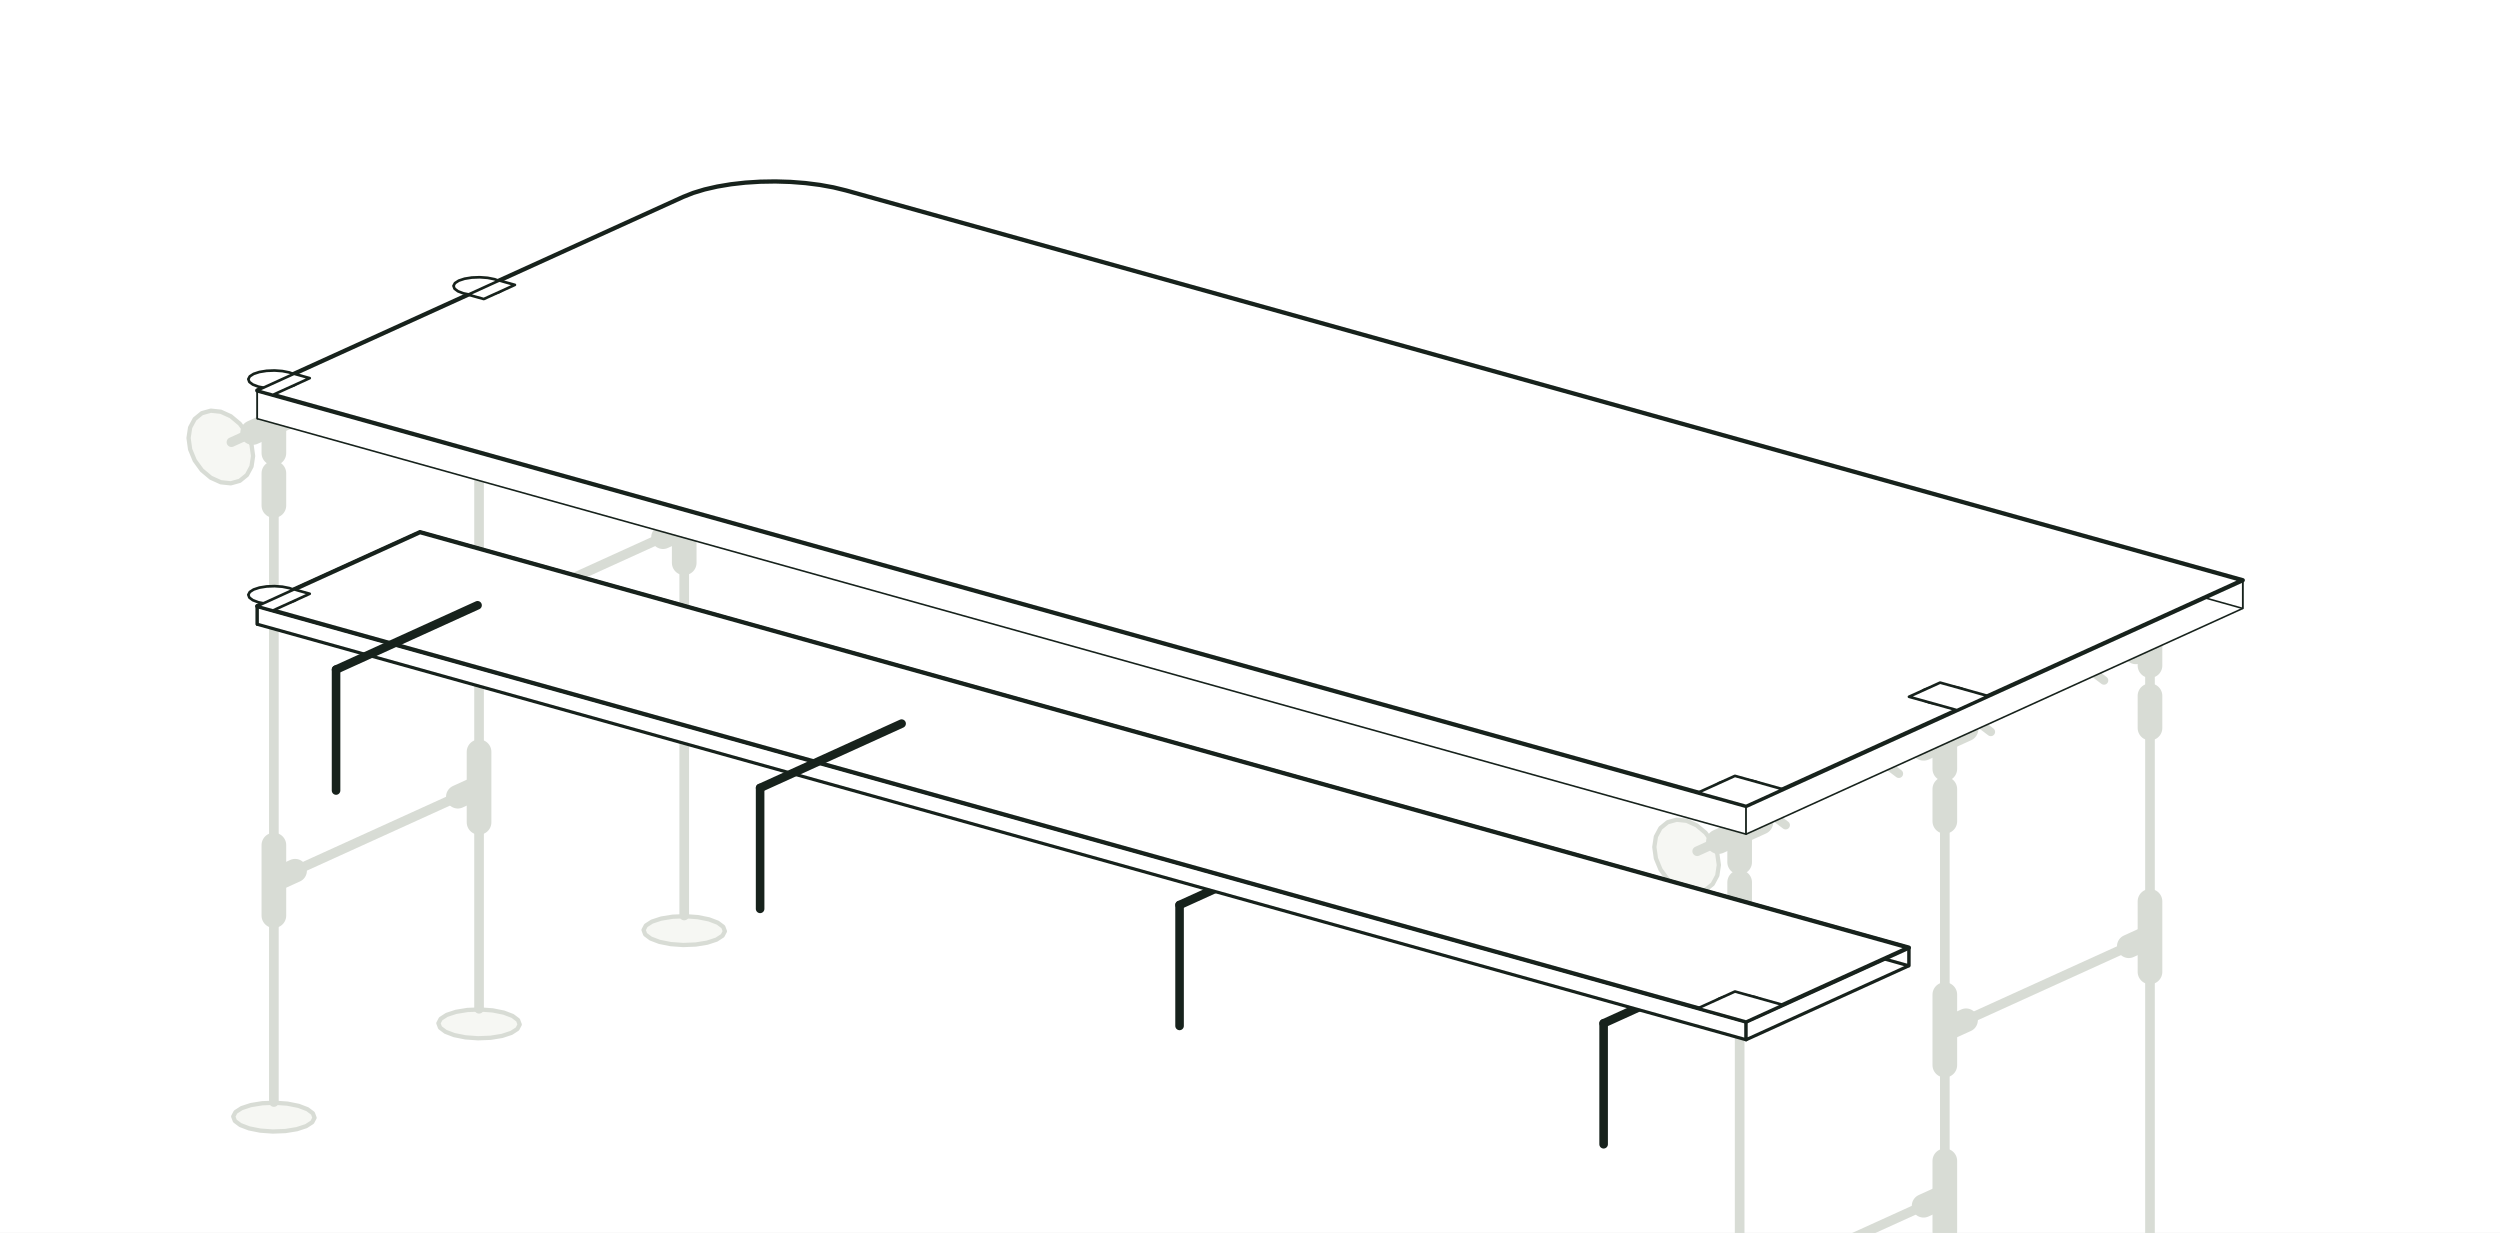
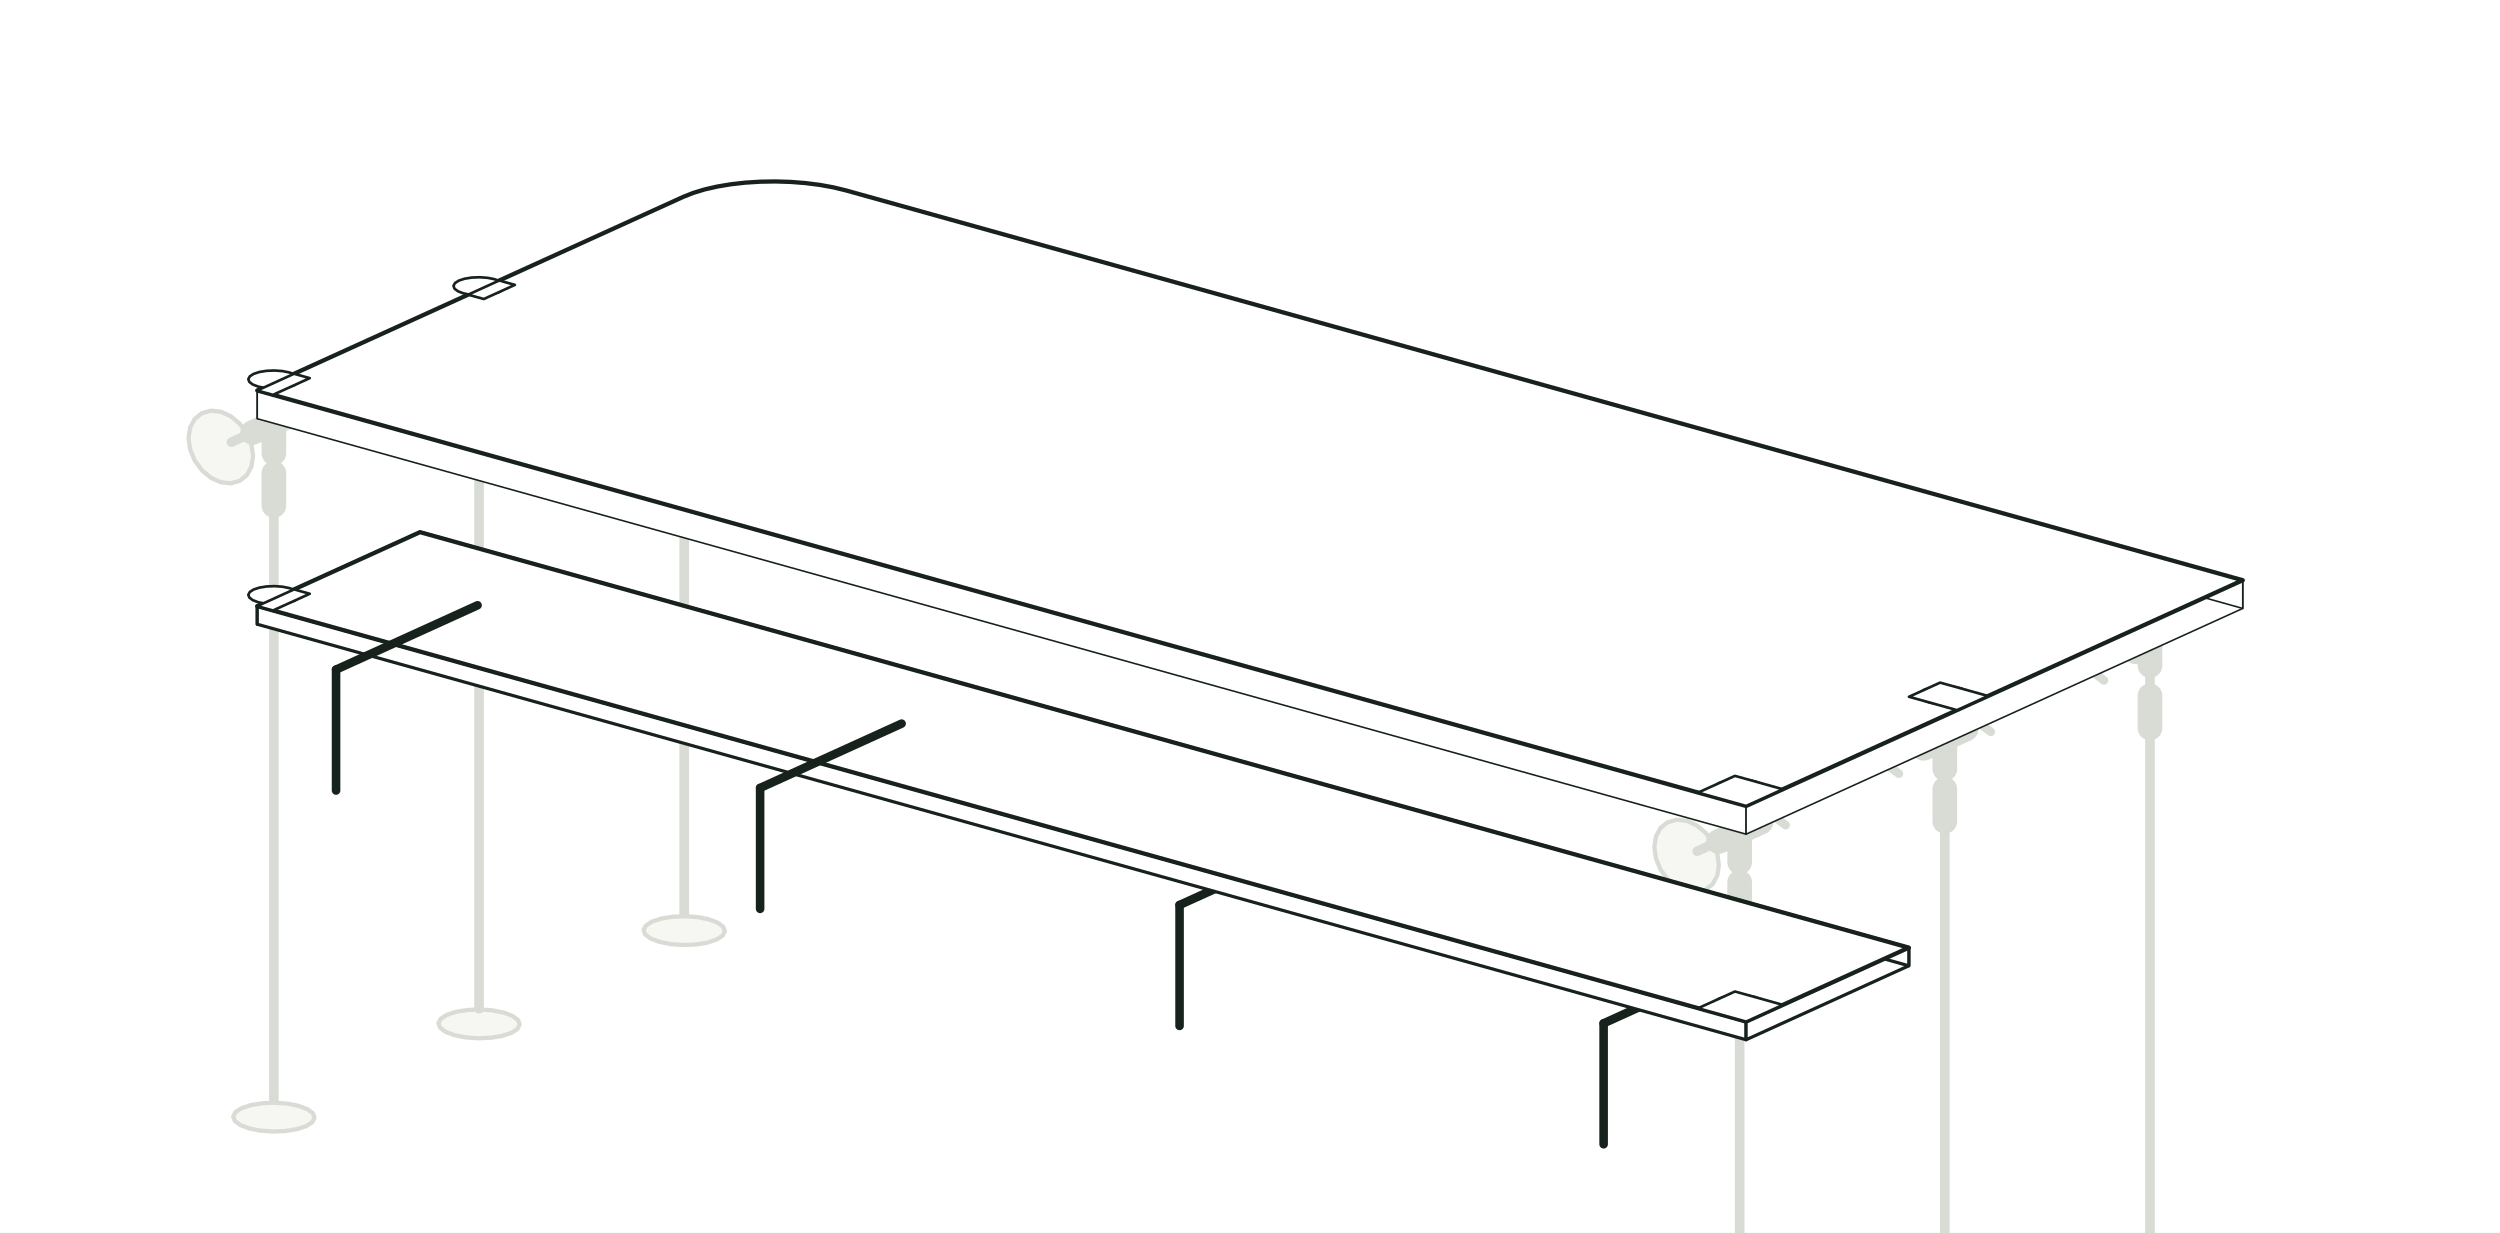
<svg xmlns="http://www.w3.org/2000/svg" viewBox="-638.30 -868.16 2332.22 1149.96" role="img" aria-labelledby="title">
  <rect x="-638.3" y="-868.16" width="2332.22" height="1149.96" fill="#fff" />
-   <line x1="2983.24" y1="1099.26" x2="2983.24" y2="159.26" stroke="#d8dcd5" stroke-width="9" stroke-linecap="round" />
+   <line x1="2983.24" y1="1099.26" x2="2983.24" y2="958.26" stroke="#d8dcd5" stroke-width="9" stroke-linecap="round" />
  <polygon points="2960.14,1123.86 2970.57,1125.94 2982.24,1126.79 2994.01,1126.33 3004.73,1124.59 3013.34,1121.76 3019.01,1118.10 3021.17,1113.98 3019.62,1109.80 3014.51,1105.97 3006.34,1102.86 2995.91,1100.78 2984.24,1099.93 2972.47,1100.39 2961.75,1102.13 2953.14,1104.96 2947.47,1108.62 2945.31,1112.74 2946.86,1116.92 2951.97,1120.75" stroke="#d8dcd5" fill="#f6f7f3" stroke-width="4" stroke-linejoin="round" />
-   <line x1="3174.64" y1="1012.26" x2="3174.64" y2="72.26" stroke="#d8dcd5" stroke-width="9" stroke-linecap="round" />
+   <line x1="2983.24" y1="967.66" x2="2983.24" y2="911.26" stroke="#d8dcd5" stroke-width="23" stroke-linecap="round" />
+   <line x1="2983.24" y1="939.46" x2="2957.44" y2="932.26" stroke="#d8dcd5" stroke-width="23" stroke-linecap="round" />
+   <line x1="2983.24" y1="920.66" x2="2983.24" y2="-489.34" stroke="#d8dcd5" stroke-width="9" stroke-linecap="round" />
  <polygon points="3151.54,1036.86 3161.97,1038.94 3173.64,1039.79 3185.41,1039.33 3196.13,1037.59 3204.74,1034.76 3210.41,1031.10 3212.57,1026.98 3211.02,1022.80 3205.91,1018.97 3197.74,1015.86 3187.31,1013.78 3175.64,1012.93 3163.87,1013.39 3153.15,1015.13 3144.54,1017.96 3138.87,1021.62 3136.71,1025.74 3138.26,1029.92 3143.37,1033.75" stroke="#d8dcd5" fill="#f6f7f3" stroke-width="4" stroke-linejoin="round" />
+   <line x1="3174.64" y1="880.66" x2="3174.64" y2="824.26" stroke="#d8dcd5" stroke-width="23" stroke-linecap="round" />
+   <line x1="3174.64" y1="852.46" x2="3148.84" y2="845.26" stroke="#d8dcd5" stroke-width="23" stroke-linecap="round" />
+   <line x1="3174.64" y1="1012.26" x2="3174.64" y2="871.26" stroke="#d8dcd5" stroke-width="9" stroke-linecap="round" />
+   <line x1="3174.64" y1="833.66" x2="3174.64" y2="-576.34" stroke="#d8dcd5" stroke-width="9" stroke-linecap="round" />
+   <line x1="2431.12" y1="945.18" x2="2431.12" y2="804.18" stroke="#d8dcd5" stroke-width="9" stroke-linecap="round" />
+   <line x1="2431.12" y1="493.98" x2="2431.12" y2="463.90" stroke="#d8dcd5" stroke-width="23" stroke-linecap="round" />
  <polygon points="2408.02,969.78 2418.45,971.86 2430.12,972.71 2441.89,972.25 2452.61,970.51 2461.22,967.68 2466.89,964.02 2469.05,959.90 2467.50,955.72 2462.39,951.89 2454.22,948.78 2443.79,946.70 2432.12,945.85 2420.35,946.31 2409.63,948.05 2401.02,950.88 2395.35,954.54 2393.19,958.66 2394.74,962.84 2399.85,966.67" stroke="#d8dcd5" fill="#f6f7f3" stroke-width="4" stroke-linejoin="round" />
-   <line x1="2431.12" y1="945.18" x2="2431.12" y2="5.18" stroke="#d8dcd5" stroke-width="9" stroke-linecap="round" />
-   <line x1="2622.52" y1="858.18" x2="2622.52" y2="-81.82" stroke="#d8dcd5" stroke-width="9" stroke-linecap="round" />
+   <line x1="2431.12" y1="388.70" x2="2431.12" y2="358.62" stroke="#d8dcd5" stroke-width="23" stroke-linecap="round" />
+   <line x1="2431.12" y1="766.58" x2="2431.12" y2="484.58" stroke="#d8dcd5" stroke-width="9" stroke-linecap="round" />
+   <line x1="2431.12" y1="473.30" x2="2431.12" y2="379.30" stroke="#d8dcd5" stroke-width="9" stroke-linecap="round" />
+   <line x1="2431.12" y1="813.58" x2="2431.12" y2="757.18" stroke="#d8dcd5" stroke-width="23" stroke-linecap="round" />
+   <line x1="2431.12" y1="785.38" x2="2456.92" y2="792.58" stroke="#d8dcd5" stroke-width="23" stroke-linecap="round" />
+   <line x1="2431.12" y1="368.02" x2="2431.12" y2="330.42" stroke="#d8dcd5" stroke-width="9" stroke-linecap="round" />
+   <line x1="2622.52" y1="301.70" x2="2622.52" y2="271.62" stroke="#d8dcd5" stroke-width="23" stroke-linecap="round" />
  <polygon points="2599.42,882.78 2609.85,884.86 2621.52,885.71 2633.29,885.25 2644.01,883.51 2652.62,880.68 2658.29,877.02 2660.45,872.90 2658.90,868.72 2653.79,864.89 2645.62,861.78 2635.19,859.70 2623.52,858.85 2611.75,859.31 2601.03,861.05 2592.42,863.88 2586.75,867.54 2584.59,871.66 2586.14,875.84 2591.25,879.67" stroke="#d8dcd5" fill="#f6f7f3" stroke-width="4" stroke-linejoin="round" />
-   <line x1="1879.00" y1="791.10" x2="1879.00" y2="-148.90" stroke="#d8dcd5" stroke-width="9" stroke-linecap="round" />
+   <line x1="2622.52" y1="858.18" x2="2622.52" y2="717.18" stroke="#d8dcd5" stroke-width="9" stroke-linecap="round" />
+   <line x1="2622.52" y1="726.58" x2="2622.52" y2="670.18" stroke="#d8dcd5" stroke-width="23" stroke-linecap="round" />
+   <line x1="2622.52" y1="698.38" x2="2648.32" y2="705.58" stroke="#d8dcd5" stroke-width="23" stroke-linecap="round" />
+   <line x1="2622.52" y1="386.30" x2="2622.52" y2="292.30" stroke="#d8dcd5" stroke-width="9" stroke-linecap="round" />
+   <line x1="2622.52" y1="679.58" x2="2622.52" y2="397.58" stroke="#d8dcd5" stroke-width="9" stroke-linecap="round" />
+   <line x1="2622.52" y1="406.98" x2="2622.52" y2="376.90" stroke="#d8dcd5" stroke-width="23" stroke-linecap="round" />
+   <line x1="2622.52" y1="281.02" x2="2622.52" y2="243.42" stroke="#d8dcd5" stroke-width="9" stroke-linecap="round" />
+   <line x1="1879.00" y1="791.10" x2="1879.00" y2="225.22" stroke="#d8dcd5" stroke-width="9" stroke-linecap="round" />
  <polygon points="1855.90,815.70 1866.33,817.78 1878.00,818.63 1889.77,818.17 1900.49,816.43 1909.10,813.60 1914.77,809.94 1916.93,805.82 1915.38,801.64 1910.27,797.81 1902.10,794.70 1891.67,792.62 1880.00,791.77 1868.23,792.23 1857.51,793.97 1848.90,796.80 1843.23,800.46 1841.07,804.58 1842.62,808.76 1847.73,812.59" stroke="#d8dcd5" fill="#f6f7f3" stroke-width="4" stroke-linejoin="round" />
-   <line x1="2070.40" y1="704.10" x2="2070.40" y2="-235.90" stroke="#d8dcd5" stroke-width="9" stroke-linecap="round" />
+   <line x1="1879.00" y1="213.94" x2="1879.00" y2="176.34" stroke="#d8dcd5" stroke-width="9" stroke-linecap="round" />
+   <line x1="1879.00" y1="234.62" x2="1879.00" y2="204.54" stroke="#d8dcd5" stroke-width="23" stroke-linecap="round" />
  <polygon points="2047.30,728.70 2057.73,730.78 2069.40,731.63 2081.17,731.17 2091.89,729.43 2100.50,726.60 2106.17,722.94 2108.33,718.82 2106.78,714.64 2101.67,710.81 2093.50,707.70 2083.07,705.62 2071.40,704.77 2059.63,705.23 2048.91,706.97 2040.30,709.80 2034.63,713.46 2032.47,717.58 2034.02,721.76 2039.13,725.59" stroke="#d8dcd5" fill="#f6f7f3" stroke-width="4" stroke-linejoin="round" />
+   <line x1="2070.40" y1="147.62" x2="2070.40" y2="117.54" stroke="#d8dcd5" stroke-width="23" stroke-linecap="round" />
+   <line x1="2070.40" y1="704.10" x2="2070.40" y2="138.22" stroke="#d8dcd5" stroke-width="9" stroke-linecap="round" />
+   <line x1="2070.40" y1="126.94" x2="2070.40" y2="89.34" stroke="#d8dcd5" stroke-width="9" stroke-linecap="round" />
  <polygon points="965.20,-61.16 963.73,-71.74 959.45,-82.10 952.79,-91.24 944.40,-98.25 935.10,-102.46 925.80,-103.45 917.41,-101.11 910.75,-95.69 906.47,-87.72 905.00,-77.96 906.47,-67.38 910.75,-57.02 917.41,-47.88 925.80,-40.87 935.10,-36.66 944.40,-35.67 952.79,-38.01 959.45,-43.43 963.73,-51.40" stroke="#d8dcd5" fill="#f6f7f3" stroke-width="4" stroke-linejoin="round" />
  <line x1="971.40" y1="-86.06" x2="945.00" y2="-74.06" stroke="#d8dcd5" stroke-width="9" stroke-linecap="round" />
+   <line x1="984.60" y1="541.50" x2="984.60" y2="-24.38" stroke="#d8dcd5" stroke-width="9" stroke-linecap="round" />
+   <line x1="984.60" y1="-14.98" x2="984.60" y2="-45.06" stroke="#d8dcd5" stroke-width="23" stroke-linecap="round" />
+   <polygon points="961.50,566.10 971.93,568.18 983.60,569.03 995.37,568.57 1006.09,566.83 1014.70,564.00 1020.37,560.34 1022.53,556.22 1020.98,552.04 1015.87,548.21 1007.70,545.10 997.27,543.02 985.60,542.17 973.83,542.63 963.11,544.37 954.50,547.20 948.83,550.86 946.67,554.98 948.22,559.16 953.33,562.99" stroke="#d8dcd5" fill="#f6f7f3" stroke-width="4" stroke-linejoin="round" />
+   <line x1="984.60" y1="-35.66" x2="984.60" y2="-73.26" stroke="#d8dcd5" stroke-width="9" stroke-linecap="round" />
  <line x1="984.60" y1="-63.86" x2="984.60" y2="-120.26" stroke="#d8dcd5" stroke-width="23" stroke-linecap="round" />
  <line x1="964.80" y1="-83.06" x2="1004.40" y2="-101.06" stroke="#d8dcd5" stroke-width="23" stroke-linecap="round" />
-   <line x1="984.60" y1="541.50" x2="984.60" y2="-24.38" stroke="#d8dcd5" stroke-width="9" stroke-linecap="round" />
-   <line x1="984.60" y1="367.60" x2="984.60" y2="301.80" stroke="#d8dcd5" stroke-width="23" stroke-linecap="round" />
-   <line x1="984.60" y1="334.70" x2="1004.40" y2="325.70" stroke="#d8dcd5" stroke-width="22" stroke-linecap="round" />
-   <line x1="984.60" y1="-14.98" x2="984.60" y2="-45.06" stroke="#d8dcd5" stroke-width="23" stroke-linecap="round" />
-   <line x1="984.60" y1="-35.66" x2="984.60" y2="-73.26" stroke="#d8dcd5" stroke-width="9" stroke-linecap="round" />
-   <polygon points="961.50,566.10 971.93,568.18 983.60,569.03 995.37,568.57 1006.09,566.83 1014.70,564.00 1020.37,560.34 1022.53,556.22 1020.98,552.04 1015.87,548.21 1007.70,545.10 997.27,543.02 985.60,542.17 973.83,542.63 963.11,544.37 954.50,547.20 948.83,550.86 946.67,554.98 948.22,559.16 953.33,562.99" stroke="#d8dcd5" fill="#f6f7f3" stroke-width="4" stroke-linejoin="round" />
-   <line x1="997.80" y1="328.70" x2="1162.80" y2="253.70" stroke="#d8dcd5" stroke-width="9" stroke-linecap="round" />
  <line x1="997.80" y1="-98.06" x2="1162.80" y2="-173.06" stroke="#d8dcd5" stroke-width="9" stroke-linecap="round" />
  <line x1="1027.50" y1="-98.40" x2="999.98" y2="-119.24" stroke="#d8dcd5" stroke-width="8" stroke-linecap="round" />
  <line x1="999.98" y1="-119.24" x2="999.98" y2="-141.80" stroke="#d8dcd5" stroke-width="5" stroke-linecap="round" />
  <line x1="1133.10" y1="-146.40" x2="1105.58" y2="-167.24" stroke="#d8dcd5" stroke-width="8" stroke-linecap="round" />
  <line x1="1105.58" y1="-167.24" x2="1105.58" y2="-189.80" stroke="#d8dcd5" stroke-width="5" stroke-linecap="round" />
  <line x1="1176.00" y1="454.50" x2="1176.00" y2="-111.38" stroke="#d8dcd5" stroke-width="9" stroke-linecap="round" />
-   <line x1="1176.00" y1="-101.98" x2="1176.00" y2="-132.06" stroke="#d8dcd5" stroke-width="23" stroke-linecap="round" />
-   <line x1="1176.00" y1="125.50" x2="1176.00" y2="59.70" stroke="#d8dcd5" stroke-width="23" stroke-linecap="round" />
-   <line x1="1176.00" y1="92.60" x2="1195.80" y2="83.60" stroke="#d8dcd5" stroke-width="22" stroke-linecap="round" />
+   <polygon points="1152.90,479.10 1163.33,481.18 1175.00,482.03 1186.77,481.57 1197.49,479.83 1206.10,477.00 1211.77,473.34 1213.93,469.22 1212.38,465.04 1207.27,461.21 1199.10,458.10 1188.67,456.02 1177.00,455.17 1165.23,455.63 1154.51,457.37 1145.90,460.20 1140.23,463.86 1138.07,467.98 1139.62,472.16 1144.73,475.99" stroke="#d8dcd5" fill="#f6f7f3" stroke-width="4" stroke-linejoin="round" />
  <line x1="1176.00" y1="-122.66" x2="1176.00" y2="-160.26" stroke="#d8dcd5" stroke-width="9" stroke-linecap="round" />
-   <polygon points="1152.90,479.10 1163.33,481.18 1175.00,482.03 1186.77,481.57 1197.49,479.83 1206.10,477.00 1211.77,473.34 1213.93,469.22 1212.38,465.04 1207.27,461.21 1199.10,458.10 1188.67,456.02 1177.00,455.17 1165.23,455.63 1154.51,457.37 1145.90,460.20 1140.23,463.86 1138.07,467.98 1139.62,472.16 1144.73,475.99" stroke="#d8dcd5" fill="#f6f7f3" stroke-width="4" stroke-linejoin="round" />
  <line x1="1176.00" y1="-150.86" x2="1176.00" y2="-207.26" stroke="#d8dcd5" stroke-width="23" stroke-linecap="round" />
  <line x1="1156.20" y1="-170.06" x2="1195.80" y2="-188.06" stroke="#d8dcd5" stroke-width="23" stroke-linecap="round" />
-   <line x1="1176.00" y1="280.60" x2="1176.00" y2="214.80" stroke="#d8dcd5" stroke-width="23" stroke-linecap="round" />
-   <line x1="1176.00" y1="247.70" x2="1156.20" y2="256.70" stroke="#d8dcd5" stroke-width="22" stroke-linecap="round" />
+   <line x1="1176.00" y1="-101.98" x2="1176.00" y2="-132.06" stroke="#d8dcd5" stroke-width="23" stroke-linecap="round" />
  <line x1="1189.20" y1="-185.06" x2="1354.20" y2="-260.06" stroke="#d8dcd5" stroke-width="9" stroke-linecap="round" />
  <line x1="1218.90" y1="-185.40" x2="1191.38" y2="-206.24" stroke="#d8dcd5" stroke-width="8" stroke-linecap="round" />
  <line x1="1191.38" y1="-206.24" x2="1191.38" y2="-228.80" stroke="#d8dcd5" stroke-width="5" stroke-linecap="round" />
  <line x1="1324.50" y1="-233.40" x2="1296.98" y2="-254.24" stroke="#d8dcd5" stroke-width="8" stroke-linecap="round" />
  <line x1="1296.98" y1="-254.24" x2="1296.98" y2="-276.80" stroke="#d8dcd5" stroke-width="5" stroke-linecap="round" />
-   <line x1="1354.20" y1="11.60" x2="1189.20" y2="86.60" stroke="#d8dcd5" stroke-width="9" stroke-linecap="round" />
-   <line x1="1367.40" y1="38.50" x2="1367.40" y2="-27.30" stroke="#d8dcd5" stroke-width="23" stroke-linecap="round" />
-   <line x1="1367.40" y1="5.60" x2="1347.60" y2="14.60" stroke="#d8dcd5" stroke-width="22" stroke-linecap="round" />
+   <line x1="1367.40" y1="-209.66" x2="1367.40" y2="-247.26" stroke="#d8dcd5" stroke-width="9" stroke-linecap="round" />
  <line x1="1367.40" y1="-188.98" x2="1367.40" y2="-219.06" stroke="#d8dcd5" stroke-width="23" stroke-linecap="round" />
-   <line x1="1367.40" y1="-209.66" x2="1367.40" y2="-247.26" stroke="#d8dcd5" stroke-width="9" stroke-linecap="round" />
-   <line x1="1367.40" y1="367.50" x2="1367.40" y2="-198.38" stroke="#d8dcd5" stroke-width="9" stroke-linecap="round" />
+   <polygon points="1344.30,392.10 1354.73,394.18 1366.40,395.03 1378.17,394.57 1388.89,392.83 1397.50,390.00 1403.17,386.34 1405.33,382.22 1403.78,378.04 1398.67,374.21 1390.50,371.10 1380.07,369.02 1368.40,368.17 1356.63,368.63 1345.91,370.37 1337.30,373.20 1331.63,376.86 1329.47,380.98 1331.02,385.16 1336.13,388.99" stroke="#d8dcd5" fill="#f6f7f3" stroke-width="4" stroke-linejoin="round" />
  <line x1="1367.40" y1="-247.26" x2="1367.40" y2="-266.06" stroke="#d8dcd5" stroke-width="23" stroke-linecap="round" />
  <line x1="1367.40" y1="-266.06" x2="1354.20" y2="-260.06" stroke="#d8dcd5" stroke-width="23" stroke-linecap="round" />
-   <polygon points="1344.30,392.10 1354.73,394.18 1366.40,395.03 1378.17,394.57 1388.89,392.83 1397.50,390.00 1403.17,386.34 1405.33,382.22 1403.78,378.04 1398.67,374.21 1390.50,371.10 1380.07,369.02 1368.40,368.17 1356.63,368.63 1345.91,370.37 1337.30,373.20 1331.63,376.86 1329.47,380.98 1331.02,385.16 1336.13,388.99" stroke="#d8dcd5" fill="#f6f7f3" stroke-width="4" stroke-linejoin="round" />
+   <line x1="1367.40" y1="367.50" x2="1367.40" y2="-198.38" stroke="#d8dcd5" stroke-width="9" stroke-linecap="round" />
  <polygon points="-402.20,-442.76 -403.67,-453.34 -407.95,-463.70 -414.61,-472.84 -423.00,-479.85 -432.30,-484.06 -441.60,-485.05 -449.99,-482.71 -456.65,-477.29 -460.93,-469.32 -462.40,-459.56 -460.93,-448.98 -456.65,-438.62 -449.99,-429.48 -441.60,-422.47 -432.30,-418.26 -423.00,-417.27 -414.61,-419.61 -407.95,-425.03 -403.67,-433.00" stroke="#d8dcd5" fill="#f6f7f3" stroke-width="4" stroke-linejoin="round" />
  <line x1="-396.00" y1="-467.66" x2="-422.40" y2="-455.66" stroke="#d8dcd5" stroke-width="9" stroke-linecap="round" />
+   <line x1="-382.80" y1="-417.26" x2="-382.80" y2="-454.86" stroke="#d8dcd5" stroke-width="9" stroke-linecap="round" />
+   <line x1="-382.80" y1="159.90" x2="-382.80" y2="-405.98" stroke="#d8dcd5" stroke-width="9" stroke-linecap="round" />
+   <polygon points="-405.90,184.50 -395.47,186.58 -383.80,187.43 -372.03,186.97 -361.31,185.23 -352.70,182.40 -347.03,178.74 -344.87,174.62 -346.42,170.44 -351.53,166.61 -359.70,163.50 -370.13,161.42 -381.80,160.57 -393.57,161.03 -404.29,162.77 -412.90,165.60 -418.57,169.26 -420.73,173.38 -419.18,177.56 -414.07,181.39" stroke="#d8dcd5" fill="#f6f7f3" stroke-width="4" stroke-linejoin="round" />
  <line x1="-382.80" y1="-396.58" x2="-382.80" y2="-426.66" stroke="#d8dcd5" stroke-width="23" stroke-linecap="round" />
-   <line x1="-382.80" y1="-417.26" x2="-382.80" y2="-454.86" stroke="#d8dcd5" stroke-width="9" stroke-linecap="round" />
-   <polygon points="-405.90,184.50 -395.47,186.58 -383.80,187.43 -372.03,186.97 -361.31,185.23 -352.70,182.40 -347.03,178.74 -344.87,174.62 -346.42,170.44 -351.53,166.61 -359.70,163.50 -370.13,161.42 -381.80,160.57 -393.57,161.03 -404.29,162.77 -412.90,165.60 -418.57,169.26 -420.73,173.38 -419.18,177.56 -414.07,181.39" stroke="#d8dcd5" fill="#f6f7f3" stroke-width="4" stroke-linejoin="round" />
  <line x1="-382.80" y1="-445.46" x2="-382.80" y2="-501.86" stroke="#d8dcd5" stroke-width="23" stroke-linecap="round" />
  <line x1="-402.60" y1="-464.66" x2="-363.00" y2="-482.66" stroke="#d8dcd5" stroke-width="23" stroke-linecap="round" />
-   <line x1="-382.80" y1="-14.00" x2="-382.80" y2="-79.80" stroke="#d8dcd5" stroke-width="23" stroke-linecap="round" />
-   <line x1="-382.80" y1="-46.90" x2="-363.00" y2="-55.90" stroke="#d8dcd5" stroke-width="22" stroke-linecap="round" />
-   <line x1="-382.80" y1="159.90" x2="-382.80" y2="-405.98" stroke="#d8dcd5" stroke-width="9" stroke-linecap="round" />
-   <line x1="-369.60" y1="-52.90" x2="-204.60" y2="-127.90" stroke="#d8dcd5" stroke-width="9" stroke-linecap="round" />
  <line x1="-369.60" y1="-479.66" x2="-204.60" y2="-554.66" stroke="#d8dcd5" stroke-width="9" stroke-linecap="round" />
  <line x1="-339.90" y1="-480.00" x2="-312.38" y2="-485.48" stroke="#d8dcd5" stroke-width="8" stroke-linecap="round" />
  <line x1="-312.38" y1="-485.48" x2="-312.38" y2="-508.04" stroke="#d8dcd5" stroke-width="5" stroke-linecap="round" />
  <line x1="-234.30" y1="-528.00" x2="-206.78" y2="-533.48" stroke="#d8dcd5" stroke-width="8" stroke-linecap="round" />
  <line x1="-206.78" y1="-533.48" x2="-206.78" y2="-556.04" stroke="#d8dcd5" stroke-width="5" stroke-linecap="round" />
  <line x1="-191.40" y1="-504.26" x2="-191.40" y2="-541.86" stroke="#d8dcd5" stroke-width="9" stroke-linecap="round" />
  <polygon points="-214.50,97.50 -204.07,99.58 -192.40,100.43 -180.63,99.97 -169.91,98.23 -161.30,95.40 -155.63,91.74 -153.47,87.62 -155.02,83.44 -160.13,79.61 -168.30,76.50 -178.73,74.42 -190.40,73.57 -202.17,74.03 -212.89,75.77 -221.50,78.60 -227.17,82.26 -229.33,86.38 -227.78,90.56 -222.67,94.39" stroke="#d8dcd5" fill="#f6f7f3" stroke-width="4" stroke-linejoin="round" />
-   <line x1="-191.40" y1="-101.00" x2="-191.40" y2="-166.80" stroke="#d8dcd5" stroke-width="23" stroke-linecap="round" />
-   <line x1="-191.40" y1="-133.90" x2="-211.20" y2="-124.90" stroke="#d8dcd5" stroke-width="22" stroke-linecap="round" />
-   <line x1="-191.40" y1="-483.58" x2="-191.40" y2="-513.66" stroke="#d8dcd5" stroke-width="23" stroke-linecap="round" />
  <line x1="-191.40" y1="-532.46" x2="-191.40" y2="-588.86" stroke="#d8dcd5" stroke-width="23" stroke-linecap="round" />
  <line x1="-211.20" y1="-551.66" x2="-171.60" y2="-569.66" stroke="#d8dcd5" stroke-width="23" stroke-linecap="round" />
-   <line x1="-191.40" y1="-256.10" x2="-191.40" y2="-321.90" stroke="#d8dcd5" stroke-width="23" stroke-linecap="round" />
-   <line x1="-191.40" y1="-289.00" x2="-171.60" y2="-298.00" stroke="#d8dcd5" stroke-width="22" stroke-linecap="round" />
+   <line x1="-191.40" y1="-483.58" x2="-191.40" y2="-513.66" stroke="#d8dcd5" stroke-width="23" stroke-linecap="round" />
  <line x1="-191.40" y1="72.90" x2="-191.40" y2="-492.98" stroke="#d8dcd5" stroke-width="9" stroke-linecap="round" />
  <line x1="-178.20" y1="-566.66" x2="-13.20" y2="-641.66" stroke="#d8dcd5" stroke-width="9" stroke-linecap="round" />
  <line x1="-148.50" y1="-567.00" x2="-120.98" y2="-572.48" stroke="#d8dcd5" stroke-width="8" stroke-linecap="round" />
  <line x1="-120.98" y1="-572.48" x2="-120.98" y2="-595.04" stroke="#d8dcd5" stroke-width="5" stroke-linecap="round" />
  <line x1="-42.90" y1="-615.00" x2="-15.38" y2="-620.48" stroke="#d8dcd5" stroke-width="8" stroke-linecap="round" />
  <line x1="-15.38" y1="-620.48" x2="-15.38" y2="-643.04" stroke="#d8dcd5" stroke-width="5" stroke-linecap="round" />
-   <line x1="-13.20" y1="-370.00" x2="-178.20" y2="-295.00" stroke="#d8dcd5" stroke-width="9" stroke-linecap="round" />
-   <line x1="0.00" y1="-343.10" x2="0.00" y2="-408.90" stroke="#d8dcd5" stroke-width="23" stroke-linecap="round" />
-   <line x1="0.00" y1="-376.00" x2="-19.80" y2="-367.00" stroke="#d8dcd5" stroke-width="22" stroke-linecap="round" />
-   <polygon points="-23.10,10.50 -12.67,12.58 -1.00,13.43 10.77,12.97 21.49,11.23 30.10,8.40 35.77,4.74 37.93,0.62 36.38,-3.56 31.27,-7.39 23.10,-10.50 12.67,-12.58 1.00,-13.43 -10.77,-12.97 -21.49,-11.23 -30.10,-8.40 -35.77,-4.74 -37.93,-0.62 -36.38,3.56 -31.27,7.39" stroke="#d8dcd5" fill="#f6f7f3" stroke-width="4" stroke-linejoin="round" />
-   <line x1="0.00" y1="-570.58" x2="0.00" y2="-600.66" stroke="#d8dcd5" stroke-width="23" stroke-linecap="round" />
-   <line x1="0.00" y1="-14.10" x2="0.00" y2="-579.98" stroke="#d8dcd5" stroke-width="9" stroke-linecap="round" />
-   <line x1="0.00" y1="-591.26" x2="0.00" y2="-628.86" stroke="#d8dcd5" stroke-width="9" stroke-linecap="round" />
  <line x1="0.00" y1="-628.86" x2="0.00" y2="-647.66" stroke="#d8dcd5" stroke-width="23" stroke-linecap="round" />
  <line x1="0.00" y1="-647.66" x2="-13.20" y2="-641.66" stroke="#d8dcd5" stroke-width="23" stroke-linecap="round" />
+   <line x1="0.00" y1="-14.10" x2="0.00" y2="-579.98" stroke="#d8dcd5" stroke-width="9" stroke-linecap="round" />
+   <line x1="0.00" y1="-570.58" x2="0.00" y2="-600.66" stroke="#d8dcd5" stroke-width="23" stroke-linecap="round" />
+   <line x1="0.00" y1="-591.26" x2="0.00" y2="-628.86" stroke="#d8dcd5" stroke-width="9" stroke-linecap="round" />
+   <polygon points="-23.10,10.50 -12.67,12.58 -1.00,13.43 10.77,12.97 21.49,11.23 30.10,8.40 35.77,4.74 37.93,0.62 36.38,-3.56 31.27,-7.39 23.10,-10.50 12.67,-12.58 1.00,-13.43 -10.77,-12.97 -21.49,-11.23 -30.10,-8.40 -35.77,-4.74 -37.93,-0.62 -36.38,3.56 -31.27,7.39" stroke="#d8dcd5" fill="#f6f7f3" stroke-width="4" stroke-linejoin="round" />
  <line x1="857.70" y1="199.30" x2="857.70" y2="86.50" stroke="#17221c" stroke-width="8" stroke-linecap="round" />
  <line x1="857.70" y1="86.50" x2="989.70" y2="26.50" stroke="#17221c" stroke-width="8" stroke-linecap="round" />
  <line x1="462.10" y1="88.90" x2="462.10" y2="-23.90" stroke="#17221c" stroke-width="8" stroke-linecap="round" />
  <line x1="462.10" y1="-23.90" x2="594.10" y2="-83.90" stroke="#17221c" stroke-width="8" stroke-linecap="round" />
  <polygon points="-246.50,-354.80 -398.30,-285.80 -398.30,-302.72 -246.50,-371.72" stroke="#17221c" fill="#fff" stroke-width="3" stroke-linejoin="round" />
  <polygon points="-398.30,-285.80 990.60,101.80 990.60,84.88 -398.30,-302.72" stroke="#17221c" fill="#fff" stroke-width="3" stroke-linejoin="round" />
  <polygon points="990.60,101.80 1142.40,32.80 1142.40,15.88 990.60,84.88" stroke="#17221c" fill="#fff" stroke-width="3" stroke-linejoin="round" />
  <polygon points="1142.40,32.80 -246.50,-354.80 -246.50,-371.72 1142.40,15.88" stroke="#17221c" fill="#fff" stroke-width="3" stroke-linejoin="round" />
  <polygon points="-246.50,-371.72 -398.30,-302.72 990.60,84.88 1142.40,15.88" stroke="#17221c" fill="#fff" stroke-width="4" stroke-linejoin="round" />
  <polygon points="-397.32,-306.32 -390.76,-305.01 -383.43,-304.48 -376.03,-304.77 -369.29,-305.86 -363.88,-307.64 -360.32,-309.94 -358.96,-312.53 -359.93,-315.16 -363.14,-317.57 -368.28,-319.52 -374.84,-320.83 -382.17,-321.36 -389.57,-321.07 -396.31,-319.98 -401.72,-318.20 -405.28,-315.90 -406.64,-313.31 -405.67,-310.68 -402.46,-308.27" stroke="#17221c" fill="#fff" stroke-width="2.5" stroke-linejoin="round" />
  <polygon points="970.08,75.28 976.64,76.59 983.97,77.12 991.37,76.83 998.11,75.74 1003.52,73.96 1007.08,71.66 1008.44,69.07 1007.47,66.44 1004.26,64.03 999.12,62.08 992.56,60.77 985.23,60.24 977.83,60.53 971.09,61.62 965.68,63.40 962.12,65.70 960.76,68.29 961.73,70.92 964.94,73.33" stroke="#17221c" fill="#fff" stroke-width="2.5" stroke-linejoin="round" />
  <polygon points="-363.98,-318.32 -398.30,-302.72 -383.68,-298.64 -349.36,-314.24" stroke="#17221c" fill="#fff" stroke-width="2.5" stroke-linejoin="round" />
  <polygon points="980.20,56.80 945.88,72.40 990.60,84.88 1024.92,69.28" stroke="#17221c" fill="#fff" stroke-width="2.5" stroke-linejoin="round" />
  <line x1="70.80" y1="-20.30" x2="70.80" y2="-133.10" stroke="#17221c" stroke-width="8" stroke-linecap="round" />
  <line x1="70.80" y1="-133.10" x2="202.80" y2="-193.10" stroke="#17221c" stroke-width="8" stroke-linecap="round" />
  <polygon points="151.02,-664.16 139.23,-667.04 139.23,-693.36 151.02,-690.48" stroke="#17221c" fill="#fff" stroke-width="1.5" stroke-linejoin="round" />
  <polygon points="139.23,-667.04 126.51,-669.35 126.51,-695.67 139.23,-693.36" stroke="#17221c" fill="#fff" stroke-width="1.5" stroke-linejoin="round" />
  <polygon points="126.51,-669.35 113.09,-671.06 113.09,-697.38 126.51,-695.67" stroke="#17221c" fill="#fff" stroke-width="1.5" stroke-linejoin="round" />
  <polygon points="113.09,-671.06 99.18,-672.14 99.18,-698.46 113.09,-697.38" stroke="#17221c" fill="#fff" stroke-width="1.5" stroke-linejoin="round" />
  <polygon points="99.18,-672.14 85.03,-672.57 85.03,-698.89 99.18,-698.46" stroke="#17221c" fill="#fff" stroke-width="1.5" stroke-linejoin="round" />
  <polygon points="85.03,-672.57 70.88,-672.34 70.88,-698.66 85.03,-698.89" stroke="#17221c" fill="#fff" stroke-width="1.5" stroke-linejoin="round" />
  <polygon points="70.88,-672.34 56.97,-671.46 56.97,-697.78 70.88,-698.66" stroke="#17221c" fill="#fff" stroke-width="1.5" stroke-linejoin="round" />
  <polygon points="56.97,-671.46 43.54,-669.94 43.54,-696.26 56.97,-697.78" stroke="#17221c" fill="#fff" stroke-width="1.5" stroke-linejoin="round" />
  <polygon points="43.54,-669.94 30.82,-667.81 30.82,-694.13 43.54,-696.26" stroke="#17221c" fill="#fff" stroke-width="1.5" stroke-linejoin="round" />
  <polygon points="30.82,-667.81 19.03,-665.11 19.03,-691.43 30.82,-694.13" stroke="#17221c" fill="#fff" stroke-width="1.5" stroke-linejoin="round" />
  <polygon points="19.03,-665.11 8.37,-661.87 8.37,-688.19 19.03,-691.43" stroke="#17221c" fill="#fff" stroke-width="1.5" stroke-linejoin="round" />
  <polygon points="8.37,-661.87 -0.98,-658.16 -0.98,-684.48 8.37,-688.19" stroke="#17221c" fill="#fff" stroke-width="1.5" stroke-linejoin="round" />
  <polygon points="-0.98,-658.16 -398.30,-477.56 -398.30,-503.88 -0.98,-684.48" stroke="#17221c" fill="#fff" stroke-width="1.5" stroke-linejoin="round" />
  <polygon points="-398.30,-477.56 990.60,-89.96 990.60,-116.28 -398.30,-503.88" stroke="#17221c" fill="#fff" stroke-width="1.5" stroke-linejoin="round" />
  <polygon points="990.60,-89.96 1453.92,-300.56 1453.92,-326.88 990.60,-116.28" stroke="#17221c" fill="#fff" stroke-width="1.5" stroke-linejoin="round" />
  <polygon points="1453.92,-300.56 151.02,-664.16 151.02,-690.48 1453.92,-326.88" stroke="#17221c" fill="#fff" stroke-width="1.5" stroke-linejoin="round" />
  <polygon points="151.02,-690.48 139.23,-693.36 126.51,-695.67 113.09,-697.38 99.18,-698.46 85.03,-698.89 70.88,-698.66 56.97,-697.78 43.54,-696.26 30.82,-694.13 19.03,-691.43 8.37,-688.19 -0.98,-684.48 -398.30,-503.88 990.60,-116.28 1453.92,-326.88" stroke="#17221c" fill="#fff" stroke-width="4" stroke-linejoin="round" />
  <polygon points="-205.92,-594.48 -199.36,-593.17 -192.03,-592.64 -184.63,-592.93 -177.89,-594.02 -172.48,-595.80 -168.92,-598.10 -167.56,-600.69 -168.53,-603.32 -171.74,-605.73 -176.88,-607.68 -183.44,-608.99 -190.77,-609.52 -198.17,-609.23 -204.91,-608.14 -210.32,-606.36 -213.88,-604.06 -215.24,-601.47 -214.27,-598.84 -211.06,-596.43" stroke="#17221c" fill="#fff" stroke-width="2.5" stroke-linejoin="round" />
  <polygon points="-397.32,-507.48 -390.76,-506.17 -383.43,-505.64 -376.03,-505.93 -369.29,-507.02 -363.88,-508.80 -360.32,-511.10 -358.96,-513.69 -359.93,-516.32 -363.14,-518.73 -368.28,-520.68 -374.84,-521.99 -382.17,-522.52 -389.57,-522.23 -396.31,-521.14 -401.72,-519.36 -405.28,-517.06 -406.64,-514.47 -405.67,-511.84 -402.46,-509.43" stroke="#17221c" fill="#fff" stroke-width="2.5" stroke-linejoin="round" />
  <polygon points="1161.48,-212.88 1168.04,-211.57 1175.37,-211.04 1182.77,-211.33 1189.51,-212.42 1194.92,-214.20 1198.48,-216.50 1199.84,-219.09 1198.87,-221.72 1195.66,-224.13 1190.52,-226.08 1183.96,-227.39 1176.63,-227.92 1169.23,-227.63 1162.49,-226.54 1157.08,-224.76 1153.52,-222.46 1152.16,-219.87 1153.13,-217.24 1156.34,-214.83" stroke="#17221c" fill="#fff" stroke-width="2.5" stroke-linejoin="round" />
  <polygon points="970.08,-125.88 976.64,-124.57 983.97,-124.04 991.37,-124.33 998.11,-125.42 1003.52,-127.20 1007.08,-129.50 1008.44,-132.09 1007.47,-134.72 1004.26,-137.13 999.12,-139.08 992.56,-140.39 985.23,-140.92 977.83,-140.63 971.09,-139.54 965.68,-137.76 962.12,-135.46 960.76,-132.87 961.73,-130.24 964.94,-127.83" stroke="#17221c" fill="#fff" stroke-width="2.5" stroke-linejoin="round" />
  <polygon points="-172.58,-606.48 -201.62,-593.28 -187.00,-589.20 -157.96,-602.40" stroke="#17221c" fill="#fff" stroke-width="2.5" stroke-linejoin="round" />
  <polygon points="-363.98,-519.48 -398.30,-503.88 -383.68,-499.80 -349.36,-515.40" stroke="#17221c" fill="#fff" stroke-width="2.5" stroke-linejoin="round" />
  <polygon points="1171.60,-231.36 1142.56,-218.16 1187.28,-205.68 1216.32,-218.88" stroke="#17221c" fill="#fff" stroke-width="2.5" stroke-linejoin="round" />
  <polygon points="980.20,-144.36 945.88,-128.76 990.60,-116.28 1024.92,-131.88" stroke="#17221c" fill="#fff" stroke-width="2.5" stroke-linejoin="round" />
  <line x1="-324.80" y1="-130.70" x2="-324.80" y2="-243.50" stroke="#17221c" stroke-width="8" stroke-linecap="round" />
  <line x1="-324.80" y1="-243.50" x2="-192.80" y2="-303.50" stroke="#17221c" stroke-width="8" stroke-linecap="round" />
</svg>
